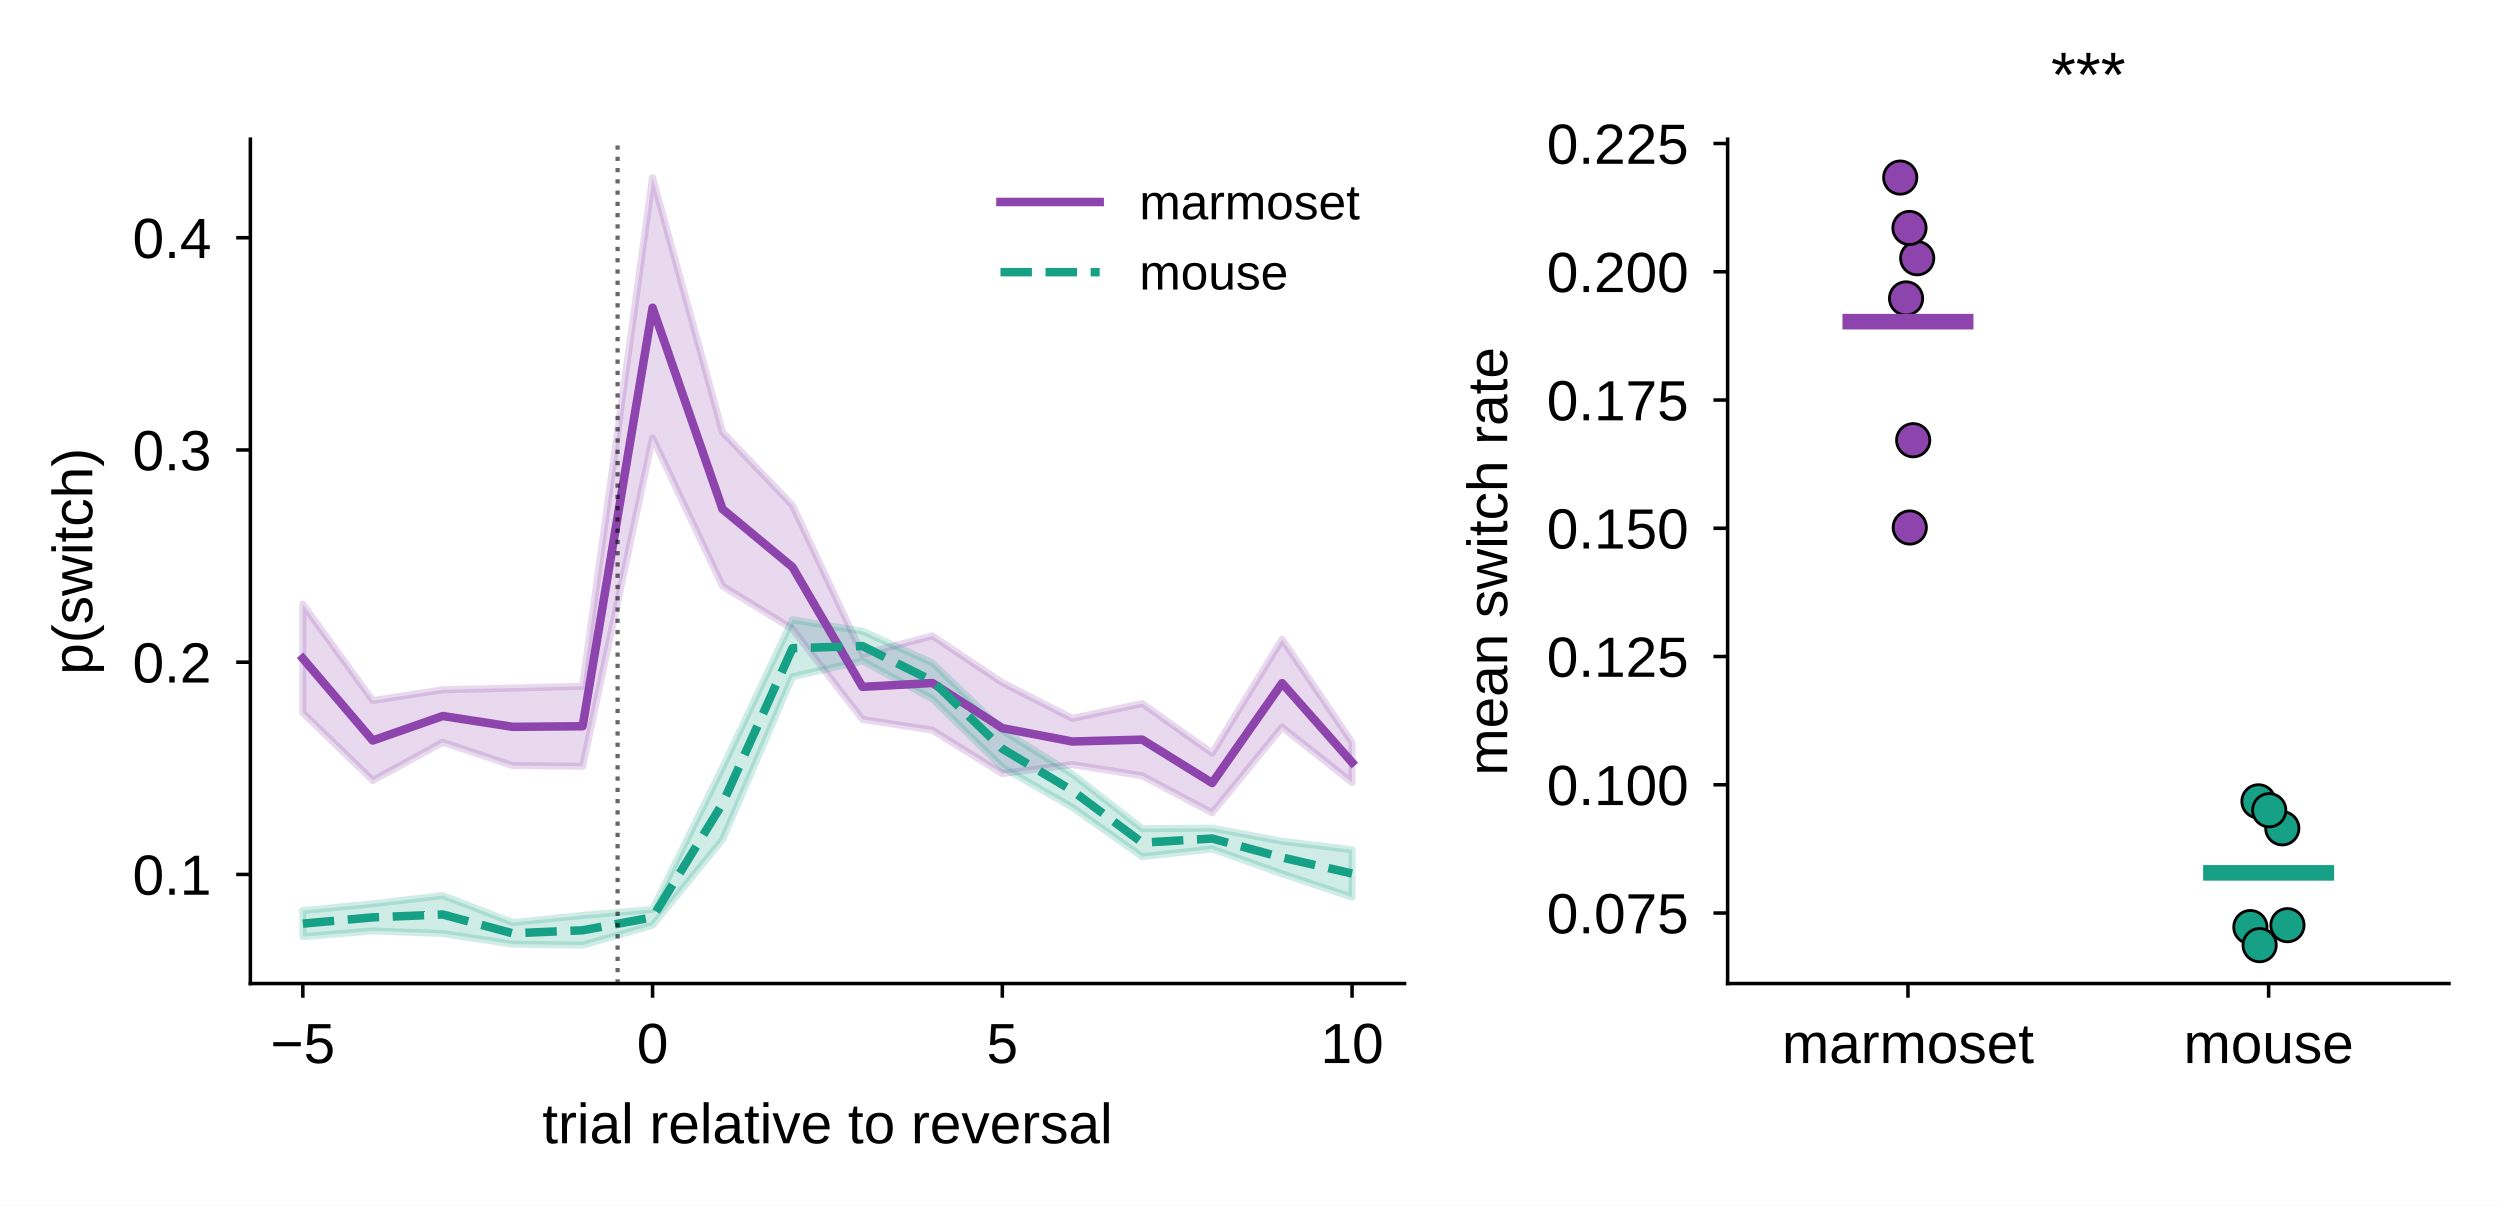
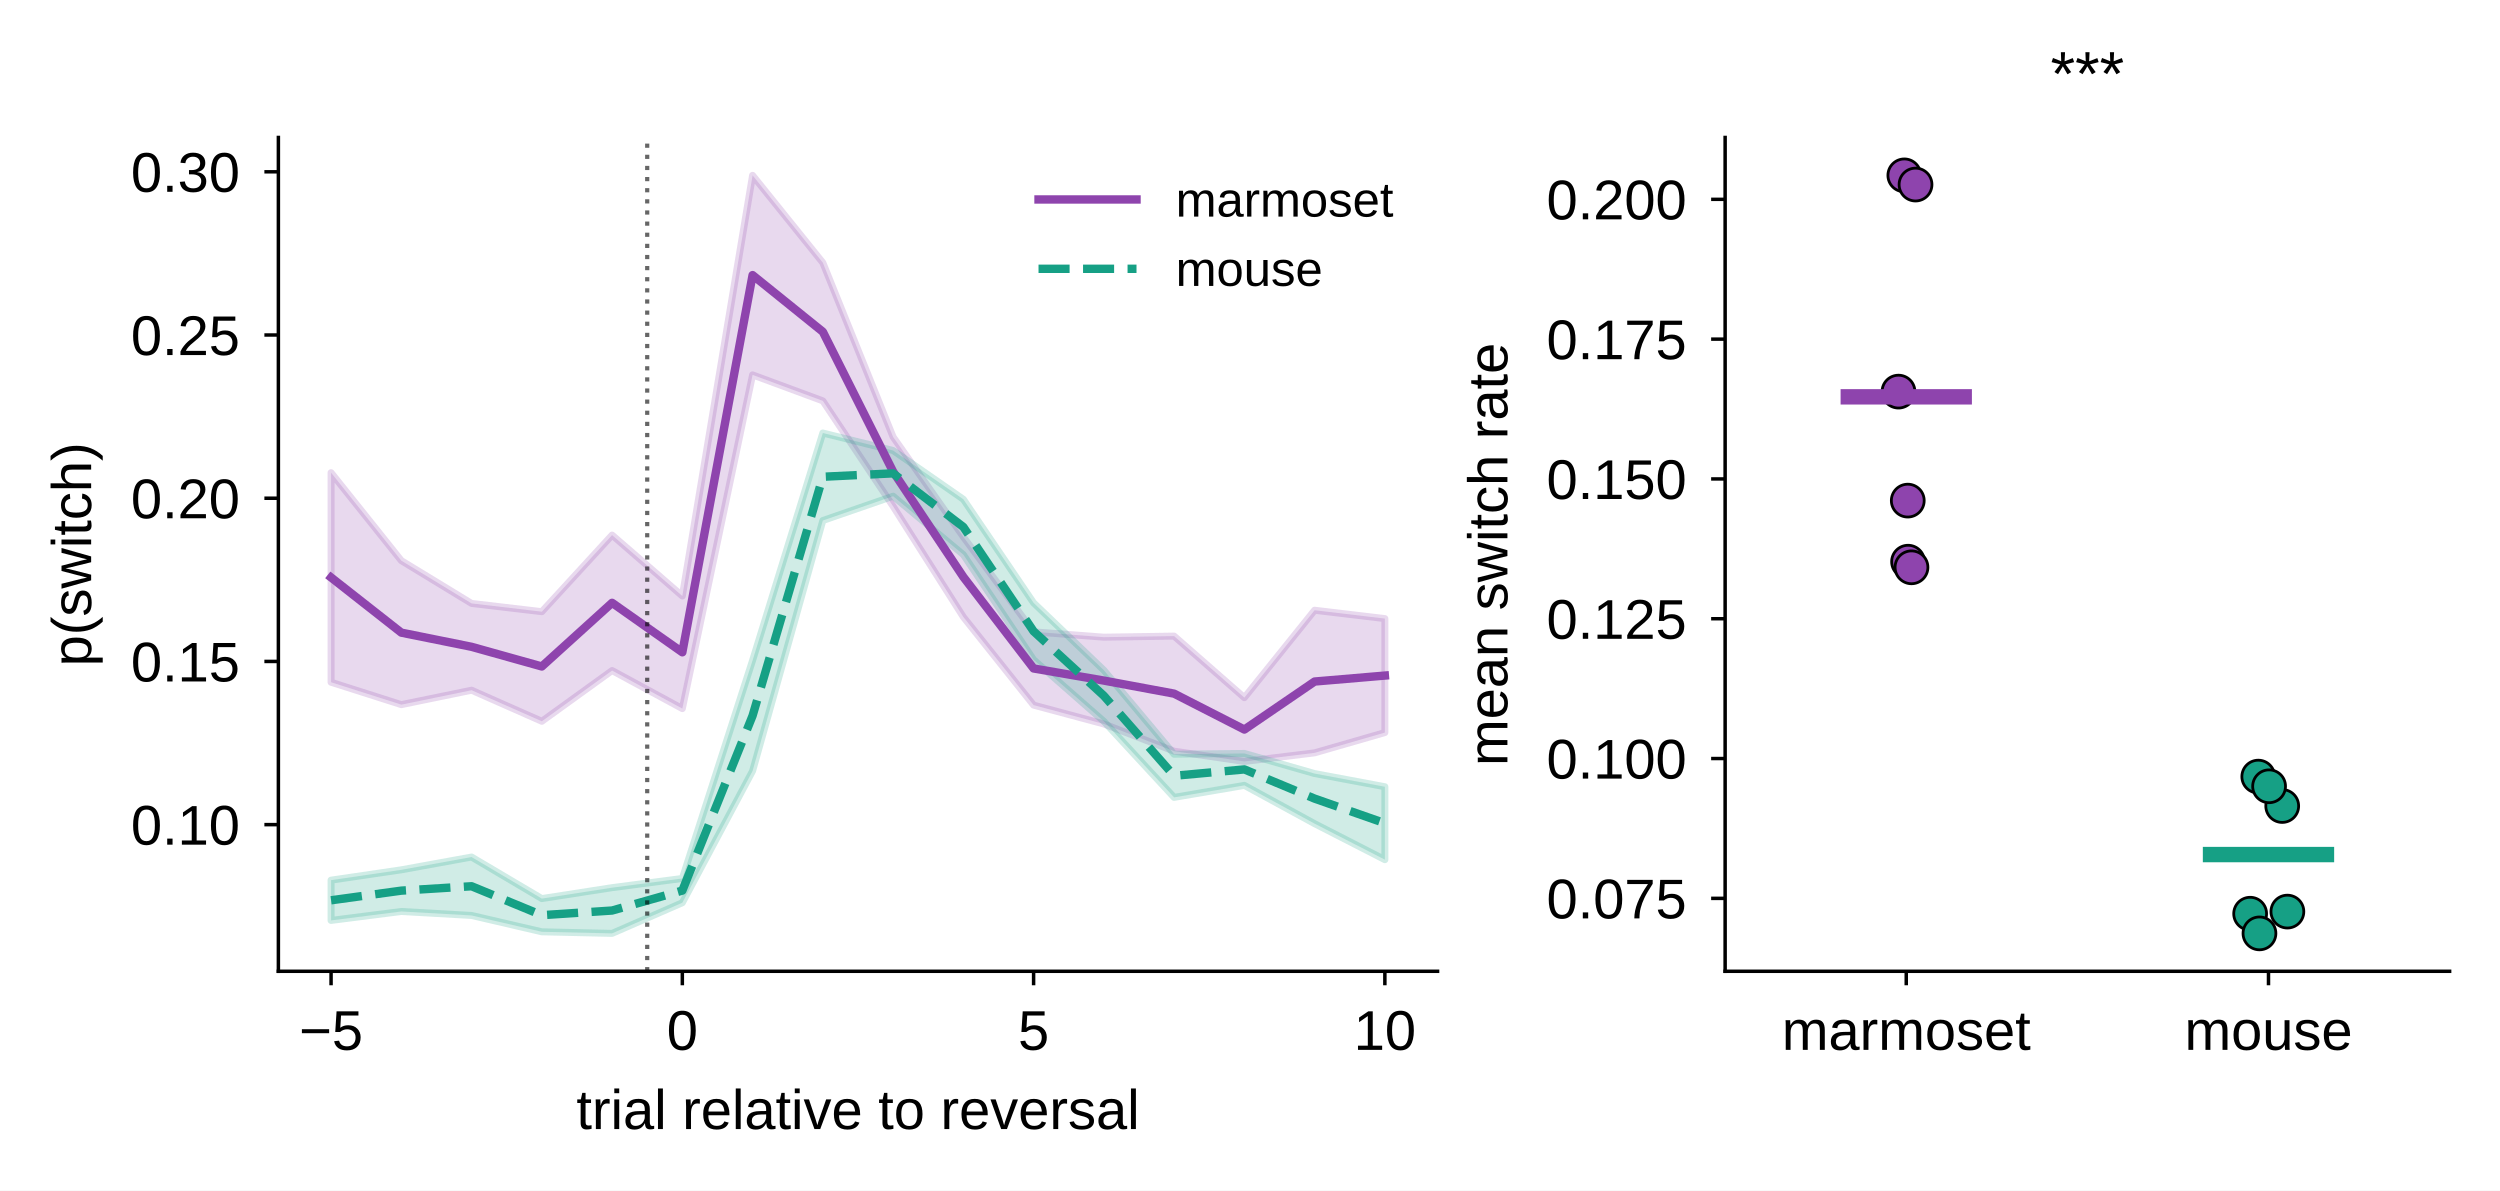
- <svg xmlns="http://www.w3.org/2000/svg" xmlns:xlink="http://www.w3.org/1999/xlink" width="352.764pt" height="170.115pt" viewBox="0 0 352.764 170.115" version="1.1">
+ <svg xmlns="http://www.w3.org/2000/svg" xmlns:xlink="http://www.w3.org/1999/xlink" width="357.212pt" height="170.115pt" viewBox="0 0 357.212 170.115" version="1.1">
  <defs>
    <style type="text/css">*{stroke-linejoin: round; stroke-linecap: butt}</style>
  </defs>
  <g id="figure_1">
    <g id="patch_1">
-       <path d="M -0 170.115  L 352.764 170.115  L 352.764 0  L -0 0  z " style="fill: #ffffff" />
+       <path d="M 0 170.115  L 357.212 170.115  L 357.212 0  L 0 0  z " style="fill: #ffffff" />
    </g>
    <g id="axes_1">
      <g id="patch_2">
-         <path d="M 35.328 138.782  L 198.187 138.782  L 198.187 19.642  L 35.328 19.642  z " style="fill: #ffffff" />
+         <path d="M 39.776 138.782  L 205.405 138.782  L 205.405 19.642  L 39.776 19.642  z " style="fill: #ffffff" />
      </g>
      <g id="FillBetweenPolyCollection_1">
        <defs>
-           <path id="mecd4bc8811" d="M 42.73 -84.862  L 42.73 -69.539  L 52.6 -59.983  L 62.471 -65.376  L 72.341 -62.089  L 82.211 -61.992  L 92.081 -108.321  L 101.952 -87.428  L 111.822 -81.384  L 121.692 -68.608  L 131.562 -67.088  L 141.433 -60.962  L 151.303 -62.23  L 161.173 -60.653  L 171.044 -55.42  L 180.914 -67.518  L 190.784 -59.703  L 190.784 -65.365  L 190.784 -65.365  L 180.914 -79.908  L 171.044 -63.835  L 161.173 -70.844  L 151.303 -68.738  L 141.433 -73.787  L 131.562 -80.39  L 121.692 -77.784  L 111.822 -98.803  L 101.952 -109.13  L 92.081 -145.057  L 82.211 -73.284  L 72.341 -73.018  L 62.471 -72.784  L 52.6 -71.266  L 42.73 -84.862  z " style="stroke: #8e44ad; stroke-opacity: 0.2" />
+           <path id="m492595eca7" d="M 47.305 -102.573  L 47.305 -72.634  L 57.343 -69.433  L 67.381 -71.495  L 77.419 -67.054  L 87.457 -74.303  L 97.495 -68.869  L 107.533 -116.549  L 117.571 -112.836  L 127.61 -97.771  L 137.648 -81.96  L 147.686 -69.366  L 157.724 -66.668  L 167.762 -62.782  L 177.8 -61.316  L 187.838 -62.545  L 197.876 -65.444  L 197.876 -81.726  L 197.876 -81.726  L 187.838 -82.921  L 177.8 -70.432  L 167.762 -79.225  L 157.724 -79.071  L 147.686 -79.837  L 137.648 -93.402  L 127.61 -107.683  L 117.571 -132.58  L 107.533 -145.057  L 97.495 -84.957  L 87.457 -93.658  L 77.419 -82.715  L 67.381 -83.894  L 57.343 -90.007  L 47.305 -102.573  z " style="stroke: #8e44ad; stroke-opacity: 0.2" />
        </defs>
-         <g clip-path="url(#p2bf25fc595)">
-           <use xlink:href="#mecd4bc8811" x="0" y="170.115" style="fill: #8e44ad; fill-opacity: 0.2; stroke: #8e44ad; stroke-opacity: 0.2" />
+         <g clip-path="url(#p35293078b8)">
+           <use xlink:href="#m492595eca7" x="0" y="170.115" style="fill: #8e44ad; fill-opacity: 0.2; stroke: #8e44ad; stroke-opacity: 0.2" />
        </g>
      </g>
      <g id="FillBetweenPolyCollection_2">
        <defs>
-           <path id="mcbe7366175" d="M 42.73 -41.632  L 42.73 -37.938  L 52.6 -38.759  L 62.471 -38.393  L 72.341 -36.894  L 82.211 -36.748  L 92.081 -39.561  L 101.952 -51.649  L 111.822 -74.629  L 121.692 -76.86  L 131.562 -71.497  L 141.433 -61.856  L 151.303 -56.203  L 161.173 -49.228  L 171.044 -50.328  L 180.914 -46.814  L 190.784 -43.512  L 190.784 -50.203  L 190.784 -50.203  L 180.914 -51.411  L 171.044 -53.257  L 161.173 -53.187  L 151.303 -60.893  L 141.433 -67.072  L 131.562 -76.577  L 121.692 -81.051  L 111.822 -82.657  L 101.952 -61.796  L 92.081 -41.788  L 82.211 -40.943  L 72.341 -39.941  L 62.471 -43.753  L 52.6 -42.581  L 42.73 -41.632  z " style="stroke: #16a085; stroke-opacity: 0.2" />
+           <path id="m4eded5270b" d="M 47.305 -44.353  L 47.305 -38.601  L 57.343 -39.88  L 67.381 -39.31  L 77.419 -36.975  L 87.457 -36.748  L 97.495 -41.129  L 107.533 -59.955  L 117.571 -95.741  L 127.61 -99.216  L 137.648 -90.864  L 147.686 -75.85  L 157.724 -67.046  L 167.762 -56.183  L 177.8 -57.897  L 187.838 -52.424  L 197.876 -47.282  L 197.876 -57.702  L 197.876 -57.702  L 187.838 -59.584  L 177.8 -62.459  L 167.762 -62.348  L 157.724 -74.351  L 147.686 -83.973  L 137.648 -98.776  L 127.61 -105.742  L 117.571 -108.244  L 107.533 -75.757  L 97.495 -44.597  L 87.457 -43.282  L 77.419 -41.721  L 67.381 -47.657  L 57.343 -45.832  L 47.305 -44.353  z " style="stroke: #16a085; stroke-opacity: 0.2" />
        </defs>
-         <g clip-path="url(#p2bf25fc595)">
-           <use xlink:href="#mcbe7366175" x="0" y="170.115" style="fill: #16a085; fill-opacity: 0.2; stroke: #16a085; stroke-opacity: 0.2" />
+         <g clip-path="url(#p35293078b8)">
+           <use xlink:href="#m4eded5270b" x="0" y="170.115" style="fill: #16a085; fill-opacity: 0.2; stroke: #16a085; stroke-opacity: 0.2" />
        </g>
      </g>
      <g id="matplotlib.axis_1">
        <g id="xtick_1">
          <g id="line2d_1">
            <defs>
-               <path id="m7032f4208f" d="M 0 0  L 0 2  " style="stroke: #000000; stroke-width: 0.5" />
+               <path id="m8eae2ea384" d="M 0 0  L 0 2  " style="stroke: #000000; stroke-width: 0.5" />
            </defs>
            <g>
-               <use xlink:href="#m7032f4208f" x="42.73" y="138.782" style="stroke: #000000; stroke-width: 0.5" />
+               <use xlink:href="#m8eae2ea384" x="47.305" y="138.782" style="stroke: #000000; stroke-width: 0.5" />
            </g>
          </g>
          <g id="text_1">
-             <text style="font-size: 8px; font-family: 'Arial'; text-anchor: middle" x="42.73" y="150.008" transform="rotate(-0 42.73019 150.0083)">−5</text>
+             <text style="font-size: 8px; font-family: 'Arial'; text-anchor: middle" x="47.305" y="150.008" transform="rotate(-0 47.30482 150.0083)">−5</text>
          </g>
        </g>
        <g id="xtick_2">
          <g id="line2d_2">
            <g>
-               <use xlink:href="#m7032f4208f" x="92.081" y="138.782" style="stroke: #000000; stroke-width: 0.5" />
+               <use xlink:href="#m8eae2ea384" x="97.495" y="138.782" style="stroke: #000000; stroke-width: 0.5" />
            </g>
          </g>
          <g id="text_2">
-             <text style="font-size: 8px; font-family: 'Arial'; text-anchor: middle" x="92.081" y="150.008" transform="rotate(-0 92.08147 150.0083)">0</text>
+             <text style="font-size: 8px; font-family: 'Arial'; text-anchor: middle" x="97.495" y="150.008" transform="rotate(-0 97.49526 150.0083)">0</text>
          </g>
        </g>
        <g id="xtick_3">
          <g id="line2d_3">
            <g>
-               <use xlink:href="#m7032f4208f" x="141.433" y="138.782" style="stroke: #000000; stroke-width: 0.5" />
+               <use xlink:href="#m8eae2ea384" x="147.686" y="138.782" style="stroke: #000000; stroke-width: 0.5" />
            </g>
          </g>
          <g id="text_3">
-             <text style="font-size: 8px; font-family: 'Arial'; text-anchor: middle" x="141.433" y="150.008" transform="rotate(-0 141.4328 150.0083)">5</text>
+             <text style="font-size: 8px; font-family: 'Arial'; text-anchor: middle" x="147.686" y="150.008" transform="rotate(-0 147.6857 150.0083)">5</text>
          </g>
        </g>
        <g id="xtick_4">
          <g id="line2d_4">
            <g>
-               <use xlink:href="#m7032f4208f" x="190.784" y="138.782" style="stroke: #000000; stroke-width: 0.5" />
+               <use xlink:href="#m8eae2ea384" x="197.876" y="138.782" style="stroke: #000000; stroke-width: 0.5" />
            </g>
          </g>
          <g id="text_4">
-             <text style="font-size: 8px; font-family: 'Arial'; text-anchor: middle" x="190.784" y="150.008" transform="rotate(-0 190.784 150.0083)">10</text>
+             <text style="font-size: 8px; font-family: 'Arial'; text-anchor: middle" x="197.876" y="150.008" transform="rotate(-0 197.8761 150.0083)">10</text>
          </g>
        </g>
        <g id="text_5">
-           <text style="font-size: 8px; font-family: 'Arial'; text-anchor: middle" x="116.757" y="161.325" transform="rotate(-0 116.7571 161.3245)">trial relative to reversal</text>
+           <text style="font-size: 8px; font-family: 'Arial'; text-anchor: middle" x="122.59" y="161.325" transform="rotate(-0 122.5905 161.3245)">trial relative to reversal</text>
        </g>
      </g>
      <g id="matplotlib.axis_2">
        <g id="ytick_1">
          <g id="line2d_5">
            <defs>
-               <path id="m335c7a2802" d="M 0 0  L -2 0  " style="stroke: #000000; stroke-width: 0.5" />
+               <path id="mc74ad585b8" d="M 0 0  L -2 0  " style="stroke: #000000; stroke-width: 0.5" />
            </defs>
            <g>
-               <use xlink:href="#m335c7a2802" x="35.328" y="123.388" style="stroke: #000000; stroke-width: 0.5" />
+               <use xlink:href="#mc74ad585b8" x="39.776" y="117.826" style="stroke: #000000; stroke-width: 0.5" />
            </g>
          </g>
          <g id="text_6">
-             <text style="font-size: 8px; font-family: 'Arial'; text-anchor: end" x="29.828" y="126.251" transform="rotate(-0 29.8275 126.2508)">0.1</text>
+             <text style="font-size: 8px; font-family: 'Arial'; text-anchor: end" x="34.276" y="120.689" transform="rotate(-0 34.27625 120.6891)">0.10</text>
          </g>
        </g>
        <g id="ytick_2">
          <g id="line2d_6">
            <g>
-               <use xlink:href="#m335c7a2802" x="35.328" y="93.44" style="stroke: #000000; stroke-width: 0.5" />
+               <use xlink:href="#mc74ad585b8" x="39.776" y="94.507" style="stroke: #000000; stroke-width: 0.5" />
            </g>
          </g>
          <g id="text_7">
-             <text style="font-size: 8px; font-family: 'Arial'; text-anchor: end" x="29.828" y="96.303" transform="rotate(-0 29.8275 96.3032)">0.2</text>
+             <text style="font-size: 8px; font-family: 'Arial'; text-anchor: end" x="34.276" y="97.37" transform="rotate(-0 34.27625 97.36995)">0.15</text>
          </g>
        </g>
        <g id="ytick_3">
          <g id="line2d_7">
            <g>
-               <use xlink:href="#m335c7a2802" x="35.328" y="63.493" style="stroke: #000000; stroke-width: 0.5" />
+               <use xlink:href="#mc74ad585b8" x="39.776" y="71.188" style="stroke: #000000; stroke-width: 0.5" />
            </g>
          </g>
          <g id="text_8">
-             <text style="font-size: 8px; font-family: 'Arial'; text-anchor: end" x="29.828" y="66.356" transform="rotate(-0 29.8275 66.35564)">0.3</text>
+             <text style="font-size: 8px; font-family: 'Arial'; text-anchor: end" x="34.276" y="74.051" transform="rotate(-0 34.27625 74.05076)">0.20</text>
          </g>
        </g>
        <g id="ytick_4">
          <g id="line2d_8">
            <g>
-               <use xlink:href="#m335c7a2802" x="35.328" y="33.545" style="stroke: #000000; stroke-width: 0.5" />
+               <use xlink:href="#mc74ad585b8" x="39.776" y="47.868" style="stroke: #000000; stroke-width: 0.5" />
            </g>
          </g>
          <g id="text_9">
-             <text style="font-size: 8px; font-family: 'Arial'; text-anchor: end" x="29.828" y="36.408" transform="rotate(-0 29.8275 36.40809)">0.4</text>
-           </g>
-         </g>
-         <g id="text_10">
+             <text style="font-size: 8px; font-family: 'Arial'; text-anchor: end" x="34.276" y="50.732" transform="rotate(-0 34.27625 50.73157)">0.25</text>
+           </g>
+         </g>
+         <g id="ytick_5">
+           <g id="line2d_9">
+             <g>
+               <use xlink:href="#mc74ad585b8" x="39.776" y="24.549" style="stroke: #000000; stroke-width: 0.5" />
+             </g>
+           </g>
+           <g id="text_10">
+             <text style="font-size: 8px; font-family: 'Arial'; text-anchor: end" x="34.276" y="27.412" transform="rotate(-0 34.27625 27.41238)">0.30</text>
+           </g>
+         </g>
+         <g id="text_11">
          <text style="font-size: 8px; font-family: 'Arial'; text-anchor: middle" x="13.024" y="79.212" transform="rotate(-90 13.02375 79.21203)">p(switch)</text>
        </g>
      </g>
-       <g id="line2d_9">
-         <path d="M 42.73 92.914  L 52.6 104.49  L 62.471 101.035  L 72.341 102.561  L 82.211 102.477  L 92.081 43.426  L 101.952 71.836  L 111.822 80.021  L 121.692 96.919  L 131.562 96.375  L 141.433 102.74  L 151.303 104.63  L 161.173 104.366  L 171.044 110.487  L 180.914 96.401  L 190.784 107.58  " clip-path="url(#p2bf25fc595)" style="fill: none; stroke: #8e44ad; stroke-width: 1.2; stroke-linecap: square" />
-       </g>
      <g id="line2d_10">
-         <path d="M 42.73 130.33  L 52.6 129.445  L 62.471 129.041  L 72.341 131.697  L 82.211 131.269  L 92.081 129.44  L 101.952 113.392  L 111.822 91.472  L 121.692 91.159  L 131.562 96.077  L 141.433 105.65  L 151.303 111.566  L 161.173 118.907  L 171.044 118.322  L 180.914 121.002  L 190.784 123.257  " clip-path="url(#p2bf25fc595)" style="fill: none; stroke-dasharray: 4.44,1.92; stroke-dashoffset: 0; stroke: #16a085; stroke-width: 1.2" />
+         <path d="M 47.305 82.511  L 57.343 90.395  L 67.381 92.42  L 77.419 95.23  L 87.457 86.134  L 97.495 93.201  L 107.533 39.311  L 117.571 47.406  L 127.61 67.387  L 137.648 82.434  L 147.686 95.513  L 157.724 97.245  L 167.762 99.111  L 177.8 104.24  L 187.838 97.381  L 197.876 96.529  " clip-path="url(#p35293078b8)" style="fill: none; stroke: #8e44ad; stroke-width: 1.2; stroke-linecap: square" />
      </g>
      <g id="line2d_11">
-         <path d="M 87.146 138.782  L 87.146 19.642  " clip-path="url(#p2bf25fc595)" style="fill: none; stroke-dasharray: 0.6,0.99; stroke-dashoffset: 0; stroke: #000000; stroke-opacity: 0.6; stroke-width: 0.6" />
+         <path d="M 47.305 128.637  L 57.343 127.259  L 67.381 126.631  L 77.419 130.767  L 87.457 130.1  L 97.495 127.251  L 107.533 102.259  L 117.571 68.122  L 127.61 67.636  L 137.648 75.295  L 147.686 90.203  L 157.724 99.416  L 167.762 110.849  L 177.8 109.937  L 187.838 114.111  L 197.876 117.623  " clip-path="url(#p35293078b8)" style="fill: none; stroke-dasharray: 4.44,1.92; stroke-dashoffset: 0; stroke: #16a085; stroke-width: 1.2" />
+       </g>
+       <g id="line2d_12">
+         <path d="M 92.476 138.782  L 92.476 19.642  " clip-path="url(#p35293078b8)" style="fill: none; stroke-dasharray: 0.6,0.99; stroke-dashoffset: 0; stroke: #000000; stroke-opacity: 0.6; stroke-width: 0.6" />
      </g>
      <g id="patch_3">
-         <path d="M 35.328 138.782  L 35.328 19.642  " style="fill: none; stroke: #000000; stroke-width: 0.5; stroke-linejoin: miter; stroke-linecap: square" />
+         <path d="M 39.776 138.782  L 39.776 19.642  " style="fill: none; stroke: #000000; stroke-width: 0.5; stroke-linejoin: miter; stroke-linecap: square" />
      </g>
      <g id="patch_4">
-         <path d="M 35.328 138.782  L 198.187 138.782  " style="fill: none; stroke: #000000; stroke-width: 0.5; stroke-linejoin: miter; stroke-linecap: square" />
+         <path d="M 39.776 138.782  L 205.405 138.782  " style="fill: none; stroke: #000000; stroke-width: 0.5; stroke-linejoin: miter; stroke-linecap: square" />
      </g>
      <g id="legend_1">
-         <g id="line2d_12">
-           <path d="M 141.172 28.503  L 148.172 28.503  L 155.172 28.503  " style="fill: none; stroke: #8e44ad; stroke-width: 1.2; stroke-linecap: square" />
-         </g>
-         <g id="text_11">
-           <text style="font-size: 7px; font-family: 'Arial'; text-anchor: start" x="160.772" y="30.953" transform="rotate(-0 160.7717 30.9525)">marmoset</text>
-         </g>
        <g id="line2d_13">
-           <path d="M 141.172 38.404  L 148.172 38.404  L 155.172 38.404  " style="fill: none; stroke-dasharray: 4.44,1.92; stroke-dashoffset: 0; stroke: #16a085; stroke-width: 1.2" />
+           <path d="M 148.39 28.503  L 155.39 28.503  L 162.39 28.503  " style="fill: none; stroke: #8e44ad; stroke-width: 1.2; stroke-linecap: square" />
        </g>
        <g id="text_12">
-           <text style="font-size: 7px; font-family: 'Arial'; text-anchor: start" x="160.772" y="40.854" transform="rotate(-0 160.7717 40.85422)">mouse</text>
+           <text style="font-size: 7px; font-family: 'Arial'; text-anchor: start" x="167.99" y="30.953" transform="rotate(-0 167.9897 30.9525)">marmoset</text>
+         </g>
+         <g id="line2d_14">
+           <path d="M 148.39 38.404  L 155.39 38.404  L 162.39 38.404  " style="fill: none; stroke-dasharray: 4.44,1.92; stroke-dashoffset: 0; stroke: #16a085; stroke-width: 1.2" />
+         </g>
+         <g id="text_13">
+           <text style="font-size: 7px; font-family: 'Arial'; text-anchor: start" x="167.99" y="40.854" transform="rotate(-0 167.9897 40.85422)">mouse</text>
        </g>
      </g>
    </g>
    <g id="axes_2">
      <g id="patch_5">
-         <path d="M 243.777 138.782  L 345.564 138.782  L 345.564 19.642  L 243.777 19.642  z " style="fill: #ffffff" />
+         <path d="M 246.495 138.782  L 350.012 138.782  L 350.012 19.642  L 246.495 19.642  z " style="fill: #ffffff" />
      </g>
      <g id="matplotlib.axis_3">
        <g id="xtick_5">
-           <g id="line2d_14">
-             <g>
-               <use xlink:href="#m7032f4208f" x="269.223" y="138.782" style="stroke: #000000; stroke-width: 0.5" />
-             </g>
-           </g>
-           <g id="text_13">
-             <text style="font-size: 8px; font-family: 'Arial'; text-anchor: middle" x="269.223" y="150.008" transform="rotate(-0 269.2235 150.0083)">marmoset</text>
+           <g id="line2d_15">
+             <g>
+               <use xlink:href="#m8eae2ea384" x="272.374" y="138.782" style="stroke: #000000; stroke-width: 0.5" />
+             </g>
+           </g>
+           <g id="text_14">
+             <text style="font-size: 8px; font-family: 'Arial'; text-anchor: middle" x="272.374" y="150.008" transform="rotate(-0 272.3742 150.0083)">marmoset</text>
          </g>
        </g>
        <g id="xtick_6">
-           <g id="line2d_15">
-             <g>
-               <use xlink:href="#m7032f4208f" x="320.117" y="138.782" style="stroke: #000000; stroke-width: 0.5" />
-             </g>
-           </g>
-           <g id="text_14">
-             <text style="font-size: 8px; font-family: 'Arial'; text-anchor: middle" x="320.117" y="150.008" transform="rotate(-0 320.117 150.0083)">mouse</text>
+           <g id="line2d_16">
+             <g>
+               <use xlink:href="#m8eae2ea384" x="324.133" y="138.782" style="stroke: #000000; stroke-width: 0.5" />
+             </g>
+           </g>
+           <g id="text_15">
+             <text style="font-size: 8px; font-family: 'Arial'; text-anchor: middle" x="324.133" y="150.008" transform="rotate(-0 324.1331 150.0083)">mouse</text>
          </g>
        </g>
      </g>
      <g id="matplotlib.axis_4">
-         <g id="ytick_5">
-           <g id="line2d_16">
-             <g>
-               <use xlink:href="#m335c7a2802" x="243.777" y="128.832" style="stroke: #000000; stroke-width: 0.5" />
-             </g>
-           </g>
-           <g id="text_15">
-             <text style="font-size: 8px; font-family: 'Arial'; text-anchor: end" x="238.277" y="131.695" transform="rotate(-0 238.2767 131.6952)">0.075</text>
-           </g>
-         </g>
        <g id="ytick_6">
          <g id="line2d_17">
            <g>
-               <use xlink:href="#m335c7a2802" x="243.777" y="110.735" style="stroke: #000000; stroke-width: 0.5" />
+               <use xlink:href="#mc74ad585b8" x="246.495" y="128.361" style="stroke: #000000; stroke-width: 0.5" />
            </g>
          </g>
          <g id="text_16">
-             <text style="font-size: 8px; font-family: 'Arial'; text-anchor: end" x="238.277" y="113.598" transform="rotate(-0 238.2767 113.5982)">0.100</text>
+             <text style="font-size: 8px; font-family: 'Arial'; text-anchor: end" x="240.995" y="131.224" transform="rotate(-0 240.9947 131.2243)">0.075</text>
          </g>
        </g>
        <g id="ytick_7">
          <g id="line2d_18">
            <g>
-               <use xlink:href="#m335c7a2802" x="243.777" y="92.638" style="stroke: #000000; stroke-width: 0.5" />
+               <use xlink:href="#mc74ad585b8" x="246.495" y="108.385" style="stroke: #000000; stroke-width: 0.5" />
            </g>
          </g>
          <g id="text_17">
-             <text style="font-size: 8px; font-family: 'Arial'; text-anchor: end" x="238.277" y="95.501" transform="rotate(-0 238.2767 95.5013)">0.125</text>
+             <text style="font-size: 8px; font-family: 'Arial'; text-anchor: end" x="240.995" y="111.248" transform="rotate(-0 240.9947 111.2482)">0.100</text>
          </g>
        </g>
        <g id="ytick_8">
          <g id="line2d_19">
            <g>
-               <use xlink:href="#m335c7a2802" x="243.777" y="74.541" style="stroke: #000000; stroke-width: 0.5" />
+               <use xlink:href="#mc74ad585b8" x="246.495" y="88.409" style="stroke: #000000; stroke-width: 0.5" />
            </g>
          </g>
          <g id="text_18">
-             <text style="font-size: 8px; font-family: 'Arial'; text-anchor: end" x="238.277" y="77.404" transform="rotate(-0 238.2767 77.40435)">0.150</text>
+             <text style="font-size: 8px; font-family: 'Arial'; text-anchor: end" x="240.995" y="91.272" transform="rotate(-0 240.9947 91.272)">0.125</text>
          </g>
        </g>
        <g id="ytick_9">
          <g id="line2d_20">
            <g>
-               <use xlink:href="#m335c7a2802" x="243.777" y="56.444" style="stroke: #000000; stroke-width: 0.5" />
+               <use xlink:href="#mc74ad585b8" x="246.495" y="68.433" style="stroke: #000000; stroke-width: 0.5" />
            </g>
          </g>
          <g id="text_19">
-             <text style="font-size: 8px; font-family: 'Arial'; text-anchor: end" x="238.277" y="59.307" transform="rotate(-0 238.2767 59.30741)">0.175</text>
+             <text style="font-size: 8px; font-family: 'Arial'; text-anchor: end" x="240.995" y="71.296" transform="rotate(-0 240.9947 71.29585)">0.150</text>
          </g>
        </g>
        <g id="ytick_10">
          <g id="line2d_21">
            <g>
-               <use xlink:href="#m335c7a2802" x="243.777" y="38.347" style="stroke: #000000; stroke-width: 0.5" />
+               <use xlink:href="#mc74ad585b8" x="246.495" y="48.457" style="stroke: #000000; stroke-width: 0.5" />
            </g>
          </g>
          <g id="text_20">
-             <text style="font-size: 8px; font-family: 'Arial'; text-anchor: end" x="238.277" y="41.21" transform="rotate(-0 238.2767 41.21047)">0.200</text>
+             <text style="font-size: 8px; font-family: 'Arial'; text-anchor: end" x="240.995" y="51.32" transform="rotate(-0 240.9947 51.3197)">0.175</text>
          </g>
        </g>
        <g id="ytick_11">
          <g id="line2d_22">
            <g>
-               <use xlink:href="#m335c7a2802" x="243.777" y="20.25" style="stroke: #000000; stroke-width: 0.5" />
+               <use xlink:href="#mc74ad585b8" x="246.495" y="28.48" style="stroke: #000000; stroke-width: 0.5" />
            </g>
          </g>
          <g id="text_21">
-             <text style="font-size: 8px; font-family: 'Arial'; text-anchor: end" x="238.277" y="23.114" transform="rotate(-0 238.2767 23.11352)">0.225</text>
+             <text style="font-size: 8px; font-family: 'Arial'; text-anchor: end" x="240.995" y="31.344" transform="rotate(-0 240.9947 31.34354)">0.200</text>
          </g>
        </g>
        <g id="text_22">
-           <text style="font-size: 8px; font-family: 'Arial'; text-anchor: middle" x="212.669" y="79.212" transform="rotate(-90 212.6692 79.21203)">mean switch rate</text>
+           <text style="font-size: 8px; font-family: 'Arial'; text-anchor: middle" x="215.387" y="79.212" transform="rotate(-90 215.3872 79.21203)">mean switch rate</text>
        </g>
      </g>
      <g id="PathCollection_1">
        <defs>
-           <path id="m82ce195044" d="M 0 2.345  C 0.622 2.345 1.219 2.098 1.658 1.658  C 2.098 1.219 2.345 0.622 2.345 0  C 2.345 -0.622 2.098 -1.219 1.658 -1.658  C 1.219 -2.098 0.622 -2.345 0 -2.345  C -0.622 -2.345 -1.219 -2.098 -1.658 -1.658  C -2.098 -1.219 -2.345 -0.622 -2.345 0  C -2.345 0.622 -2.098 1.219 -1.658 1.658  C -1.219 2.098 -0.622 2.345 0 2.345  z " style="stroke: #000000; stroke-width: 0.4" />
+           <path id="m9aa4d0bcc8" d="M 0 2.345  C 0.622 2.345 1.219 2.098 1.658 1.658  C 2.098 1.219 2.345 0.622 2.345 0  C 2.345 -0.622 2.098 -1.219 1.658 -1.658  C 1.219 -2.098 0.622 -2.345 0 -2.345  C -0.622 -2.345 -1.219 -2.098 -1.658 -1.658  C -2.098 -1.219 -2.345 -0.622 -2.345 0  C -2.345 0.622 -2.098 1.219 -1.658 1.658  C -1.219 2.098 -0.622 2.345 0 2.345  z " style="stroke: #000000; stroke-width: 0.4" />
        </defs>
-         <g clip-path="url(#p44b6572628)">
-           <use xlink:href="#m82ce195044" x="269.479" y="74.433" style="fill: #8e44ad; stroke: #000000; stroke-width: 0.4" />
-           <use xlink:href="#m82ce195044" x="268.955" y="42.108" style="fill: #8e44ad; stroke: #000000; stroke-width: 0.4" />
-           <use xlink:href="#m82ce195044" x="270.527" y="36.437" style="fill: #8e44ad; stroke: #000000; stroke-width: 0.4" />
-           <use xlink:href="#m82ce195044" x="269.437" y="32.166" style="fill: #8e44ad; stroke: #000000; stroke-width: 0.4" />
-           <use xlink:href="#m82ce195044" x="268.133" y="25.057" style="fill: #8e44ad; stroke: #000000; stroke-width: 0.4" />
-           <use xlink:href="#m82ce195044" x="269.96" y="62.117" style="fill: #8e44ad; stroke: #000000; stroke-width: 0.4" />
+         <g clip-path="url(#p43376fa86d)">
+           <use xlink:href="#m9aa4d0bcc8" x="272.634" y="80.257" style="fill: #8e44ad; stroke: #000000; stroke-width: 0.4" />
+           <use xlink:href="#m9aa4d0bcc8" x="272.101" y="25.057" style="fill: #8e44ad; stroke: #000000; stroke-width: 0.4" />
+           <use xlink:href="#m9aa4d0bcc8" x="273.7" y="26.372" style="fill: #8e44ad; stroke: #000000; stroke-width: 0.4" />
+           <use xlink:href="#m9aa4d0bcc8" x="272.591" y="71.531" style="fill: #8e44ad; stroke: #000000; stroke-width: 0.4" />
+           <use xlink:href="#m9aa4d0bcc8" x="271.265" y="55.957" style="fill: #8e44ad; stroke: #000000; stroke-width: 0.4" />
+           <use xlink:href="#m9aa4d0bcc8" x="273.123" y="81.061" style="fill: #8e44ad; stroke: #000000; stroke-width: 0.4" />
        </g>
      </g>
      <g id="PathCollection_2">
        <defs>
-           <path id="mf22cb9785e" d="M 0 2.345  C 0.622 2.345 1.219 2.098 1.658 1.658  C 2.098 1.219 2.345 0.622 2.345 0  C 2.345 -0.622 2.098 -1.219 1.658 -1.658  C 1.219 -2.098 0.622 -2.345 0 -2.345  C -0.622 -2.345 -1.219 -2.098 -1.658 -1.658  C -2.098 -1.219 -2.345 -0.622 -2.345 0  C -2.345 0.622 -2.098 1.219 -1.658 1.658  C -1.219 2.098 -0.622 2.345 0 2.345  z " style="stroke: #000000; stroke-width: 0.4" />
+           <path id="mc9c7044fac" d="M 0 2.345  C 0.622 2.345 1.219 2.098 1.658 1.658  C 2.098 1.219 2.345 0.622 2.345 0  C 2.345 -0.622 2.098 -1.219 1.658 -1.658  C 1.219 -2.098 0.622 -2.345 0 -2.345  C -0.622 -2.345 -1.219 -2.098 -1.658 -1.658  C -2.098 -1.219 -2.345 -0.622 -2.345 0  C -2.345 0.622 -2.098 1.219 -1.658 1.658  C -1.219 2.098 -0.622 2.345 0 2.345  z " style="stroke: #000000; stroke-width: 0.4" />
        </defs>
-         <g clip-path="url(#p44b6572628)">
-           <use xlink:href="#mf22cb9785e" x="322.772" y="130.547" style="fill: #16a085; stroke: #000000; stroke-width: 0.4" />
-           <use xlink:href="#mf22cb9785e" x="322.045" y="116.877" style="fill: #16a085; stroke: #000000; stroke-width: 0.4" />
-           <use xlink:href="#mf22cb9785e" x="318.684" y="113.073" style="fill: #16a085; stroke: #000000; stroke-width: 0.4" />
-           <use xlink:href="#mf22cb9785e" x="317.541" y="130.819" style="fill: #16a085; stroke: #000000; stroke-width: 0.4" />
-           <use xlink:href="#mf22cb9785e" x="318.848" y="133.367" style="fill: #16a085; stroke: #000000; stroke-width: 0.4" />
-           <use xlink:href="#mf22cb9785e" x="320.201" y="114.327" style="fill: #16a085; stroke: #000000; stroke-width: 0.4" />
+         <g clip-path="url(#p43376fa86d)">
+           <use xlink:href="#mc9c7044fac" x="326.833" y="130.254" style="fill: #16a085; stroke: #000000; stroke-width: 0.4" />
+           <use xlink:href="#mc9c7044fac" x="326.094" y="115.165" style="fill: #16a085; stroke: #000000; stroke-width: 0.4" />
+           <use xlink:href="#mc9c7044fac" x="322.676" y="110.966" style="fill: #16a085; stroke: #000000; stroke-width: 0.4" />
+           <use xlink:href="#mc9c7044fac" x="321.513" y="130.555" style="fill: #16a085; stroke: #000000; stroke-width: 0.4" />
+           <use xlink:href="#mc9c7044fac" x="322.843" y="133.367" style="fill: #16a085; stroke: #000000; stroke-width: 0.4" />
+           <use xlink:href="#mc9c7044fac" x="324.219" y="112.349" style="fill: #16a085; stroke: #000000; stroke-width: 0.4" />
        </g>
      </g>
      <g id="patch_6">
-         <path d="M 243.777 138.782  L 243.777 19.642  " style="fill: none; stroke: #000000; stroke-width: 0.5; stroke-linejoin: miter; stroke-linecap: square" />
+         <path d="M 246.495 138.782  L 246.495 19.642  " style="fill: none; stroke: #000000; stroke-width: 0.5; stroke-linejoin: miter; stroke-linecap: square" />
      </g>
      <g id="patch_7">
-         <path d="M 243.777 138.782  L 345.564 138.782  " style="fill: none; stroke: #000000; stroke-width: 0.5; stroke-linejoin: miter; stroke-linecap: square" />
+         <path d="M 246.495 138.782  L 350.012 138.782  " style="fill: none; stroke: #000000; stroke-width: 0.5; stroke-linejoin: miter; stroke-linecap: square" />
      </g>
      <g id="line2d_23">
-         <path d="M 261.081 45.386  L 277.366 45.386  " clip-path="url(#p44b6572628)" style="fill: none; stroke: #8e44ad; stroke-width: 2.2; stroke-linecap: square" />
+         <path d="M 264.093 56.706  L 280.656 56.706  " clip-path="url(#p43376fa86d)" style="fill: none; stroke: #8e44ad; stroke-width: 2.2; stroke-linecap: square" />
      </g>
      <g id="line2d_24">
-         <path d="M 311.974 123.168  L 328.26 123.168  " clip-path="url(#p44b6572628)" style="fill: none; stroke: #16a085; stroke-width: 2.2; stroke-linecap: square" />
+         <path d="M 315.852 122.109  L 332.414 122.109  " clip-path="url(#p43376fa86d)" style="fill: none; stroke: #16a085; stroke-width: 2.2; stroke-linecap: square" />
      </g>
      <g id="text_23">
-         <text style="font-size: 9px; font-family: 'Arial'; text-anchor: middle" x="294.67" y="13.642" transform="rotate(-0 294.6702 13.64203)">***</text>
+         <text style="font-size: 9px; font-family: 'Arial'; text-anchor: middle" x="298.254" y="13.642" transform="rotate(-0 298.2536 13.64203)">***</text>
      </g>
    </g>
  </g>
  <defs>
-     <clipPath id="p2bf25fc595">
-       <rect x="35.328" y="19.642" width="162.859" height="119.14" />
+     <clipPath id="p35293078b8">
+       <rect x="39.776" y="19.642" width="165.628" height="119.14" />
    </clipPath>
-     <clipPath id="p44b6572628">
-       <rect x="243.777" y="19.642" width="101.787" height="119.14" />
+     <clipPath id="p43376fa86d">
+       <rect x="246.495" y="19.642" width="103.518" height="119.14" />
    </clipPath>
  </defs>
</svg>
